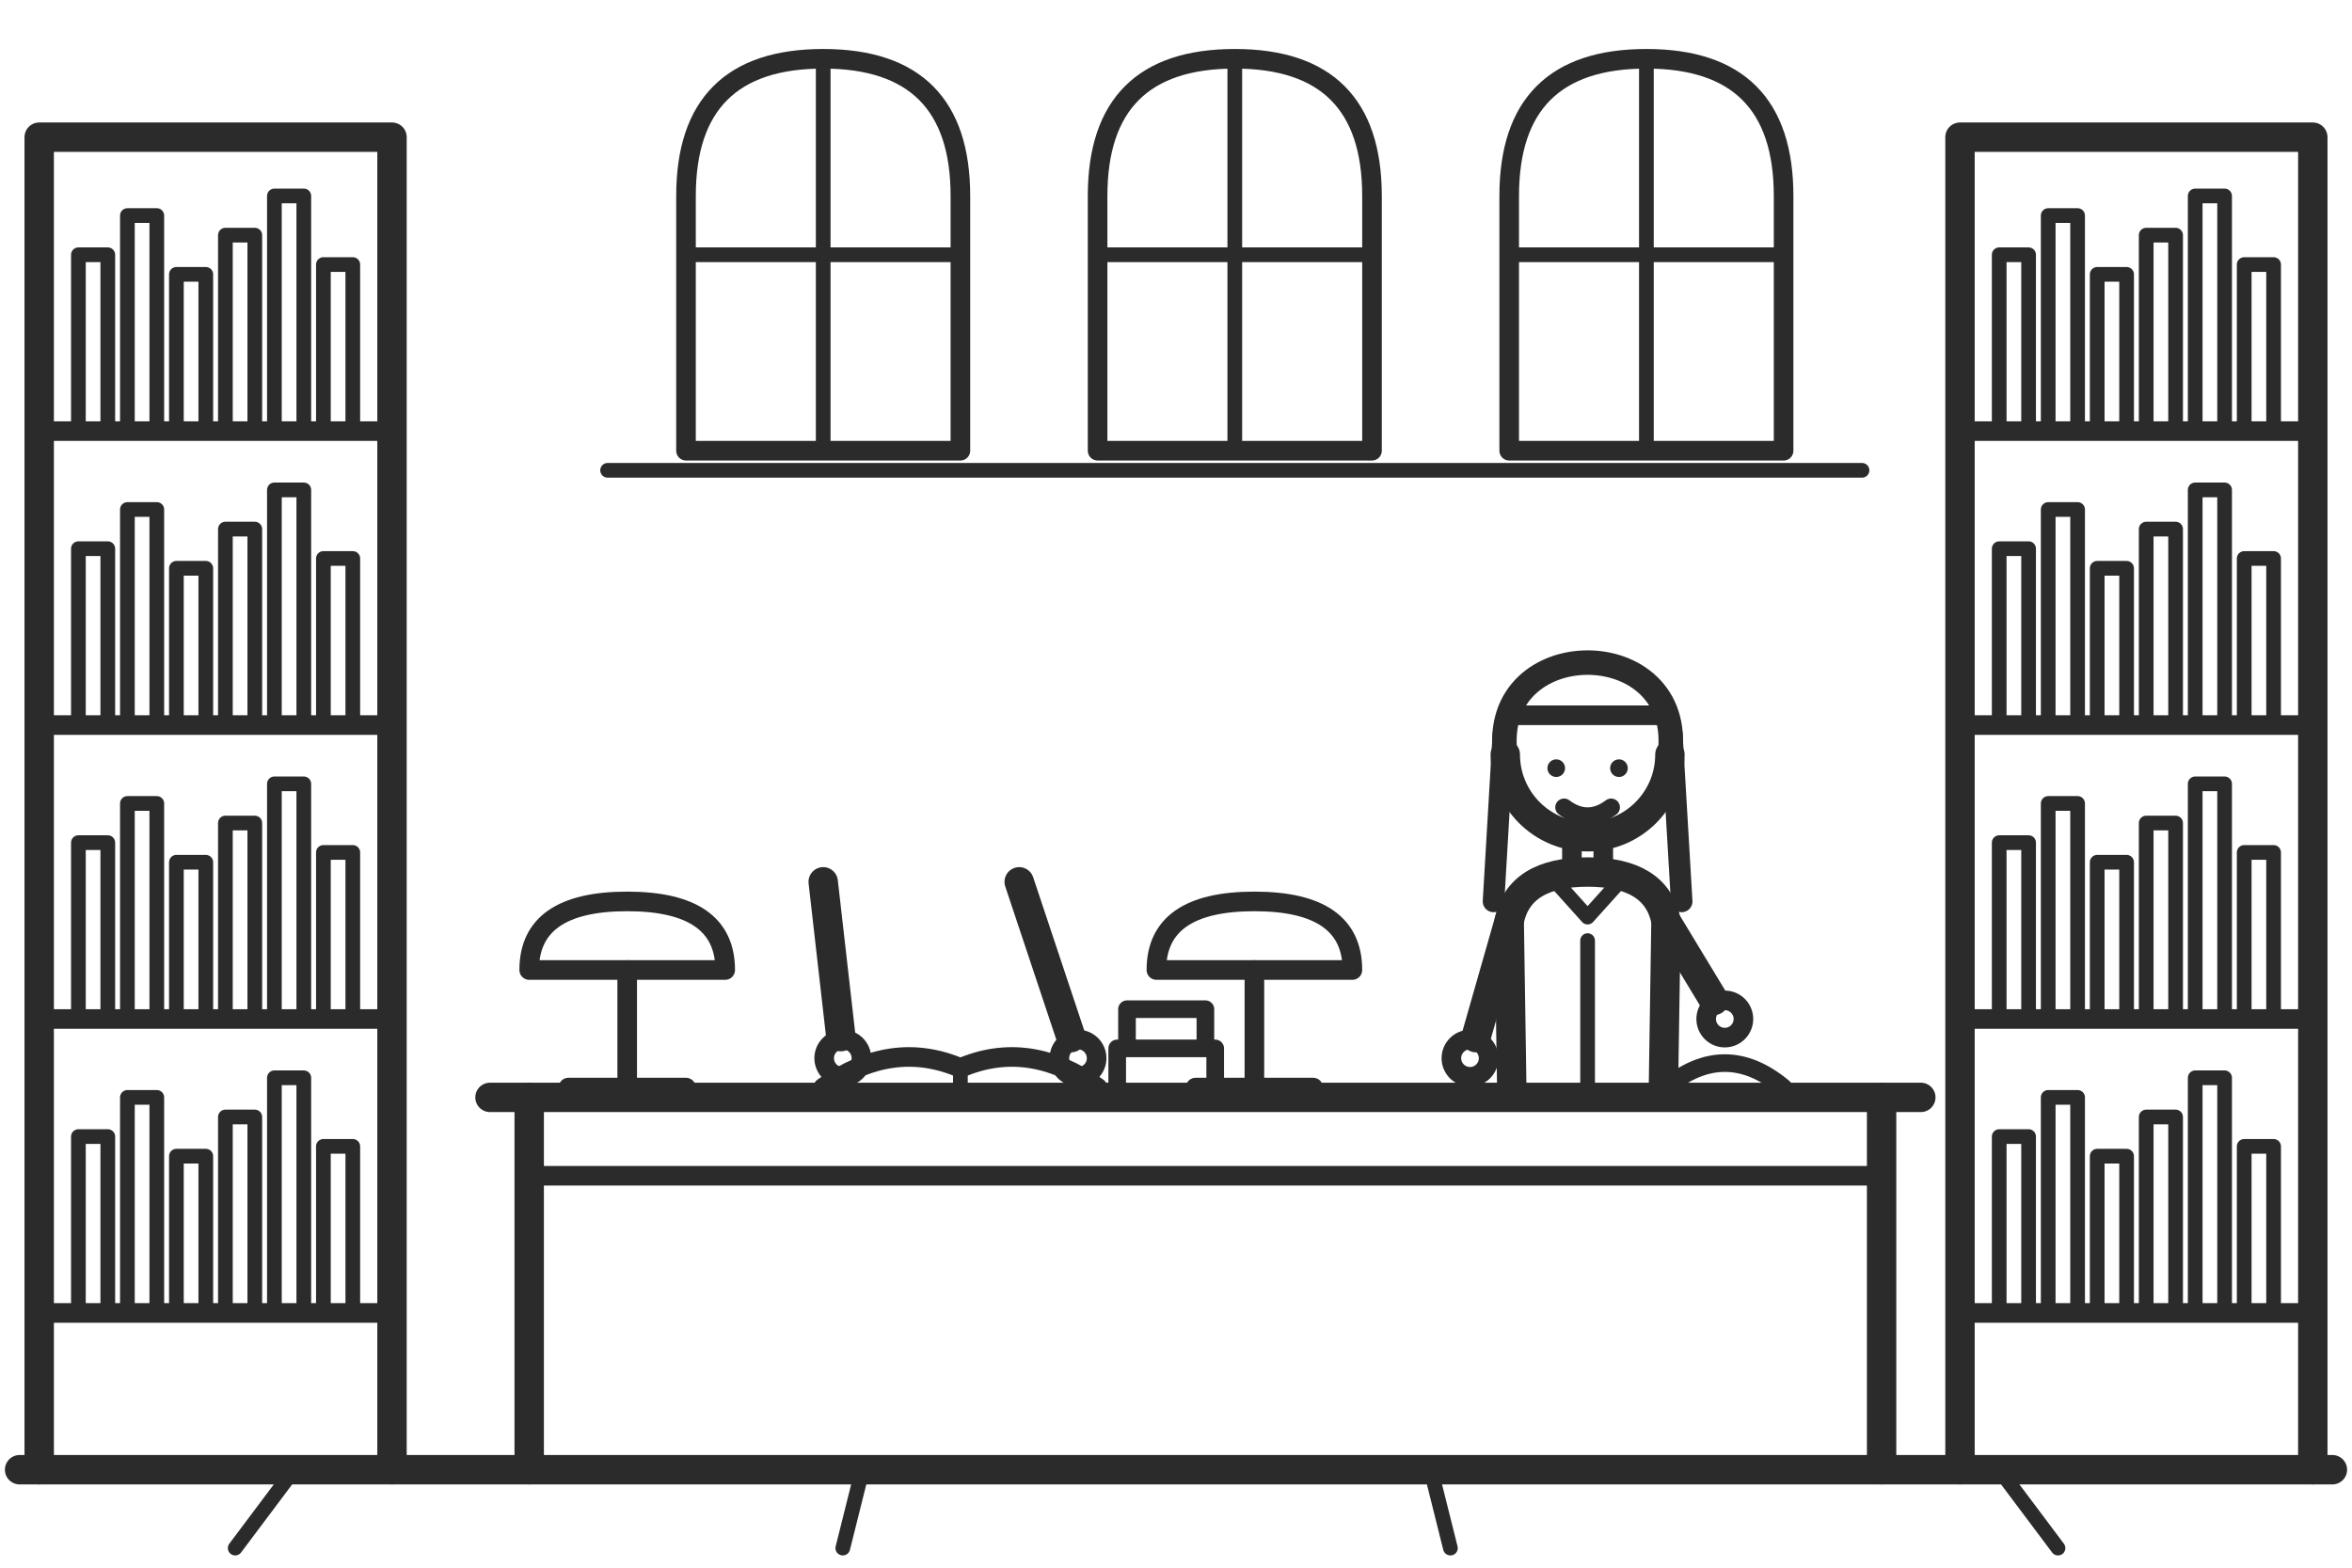
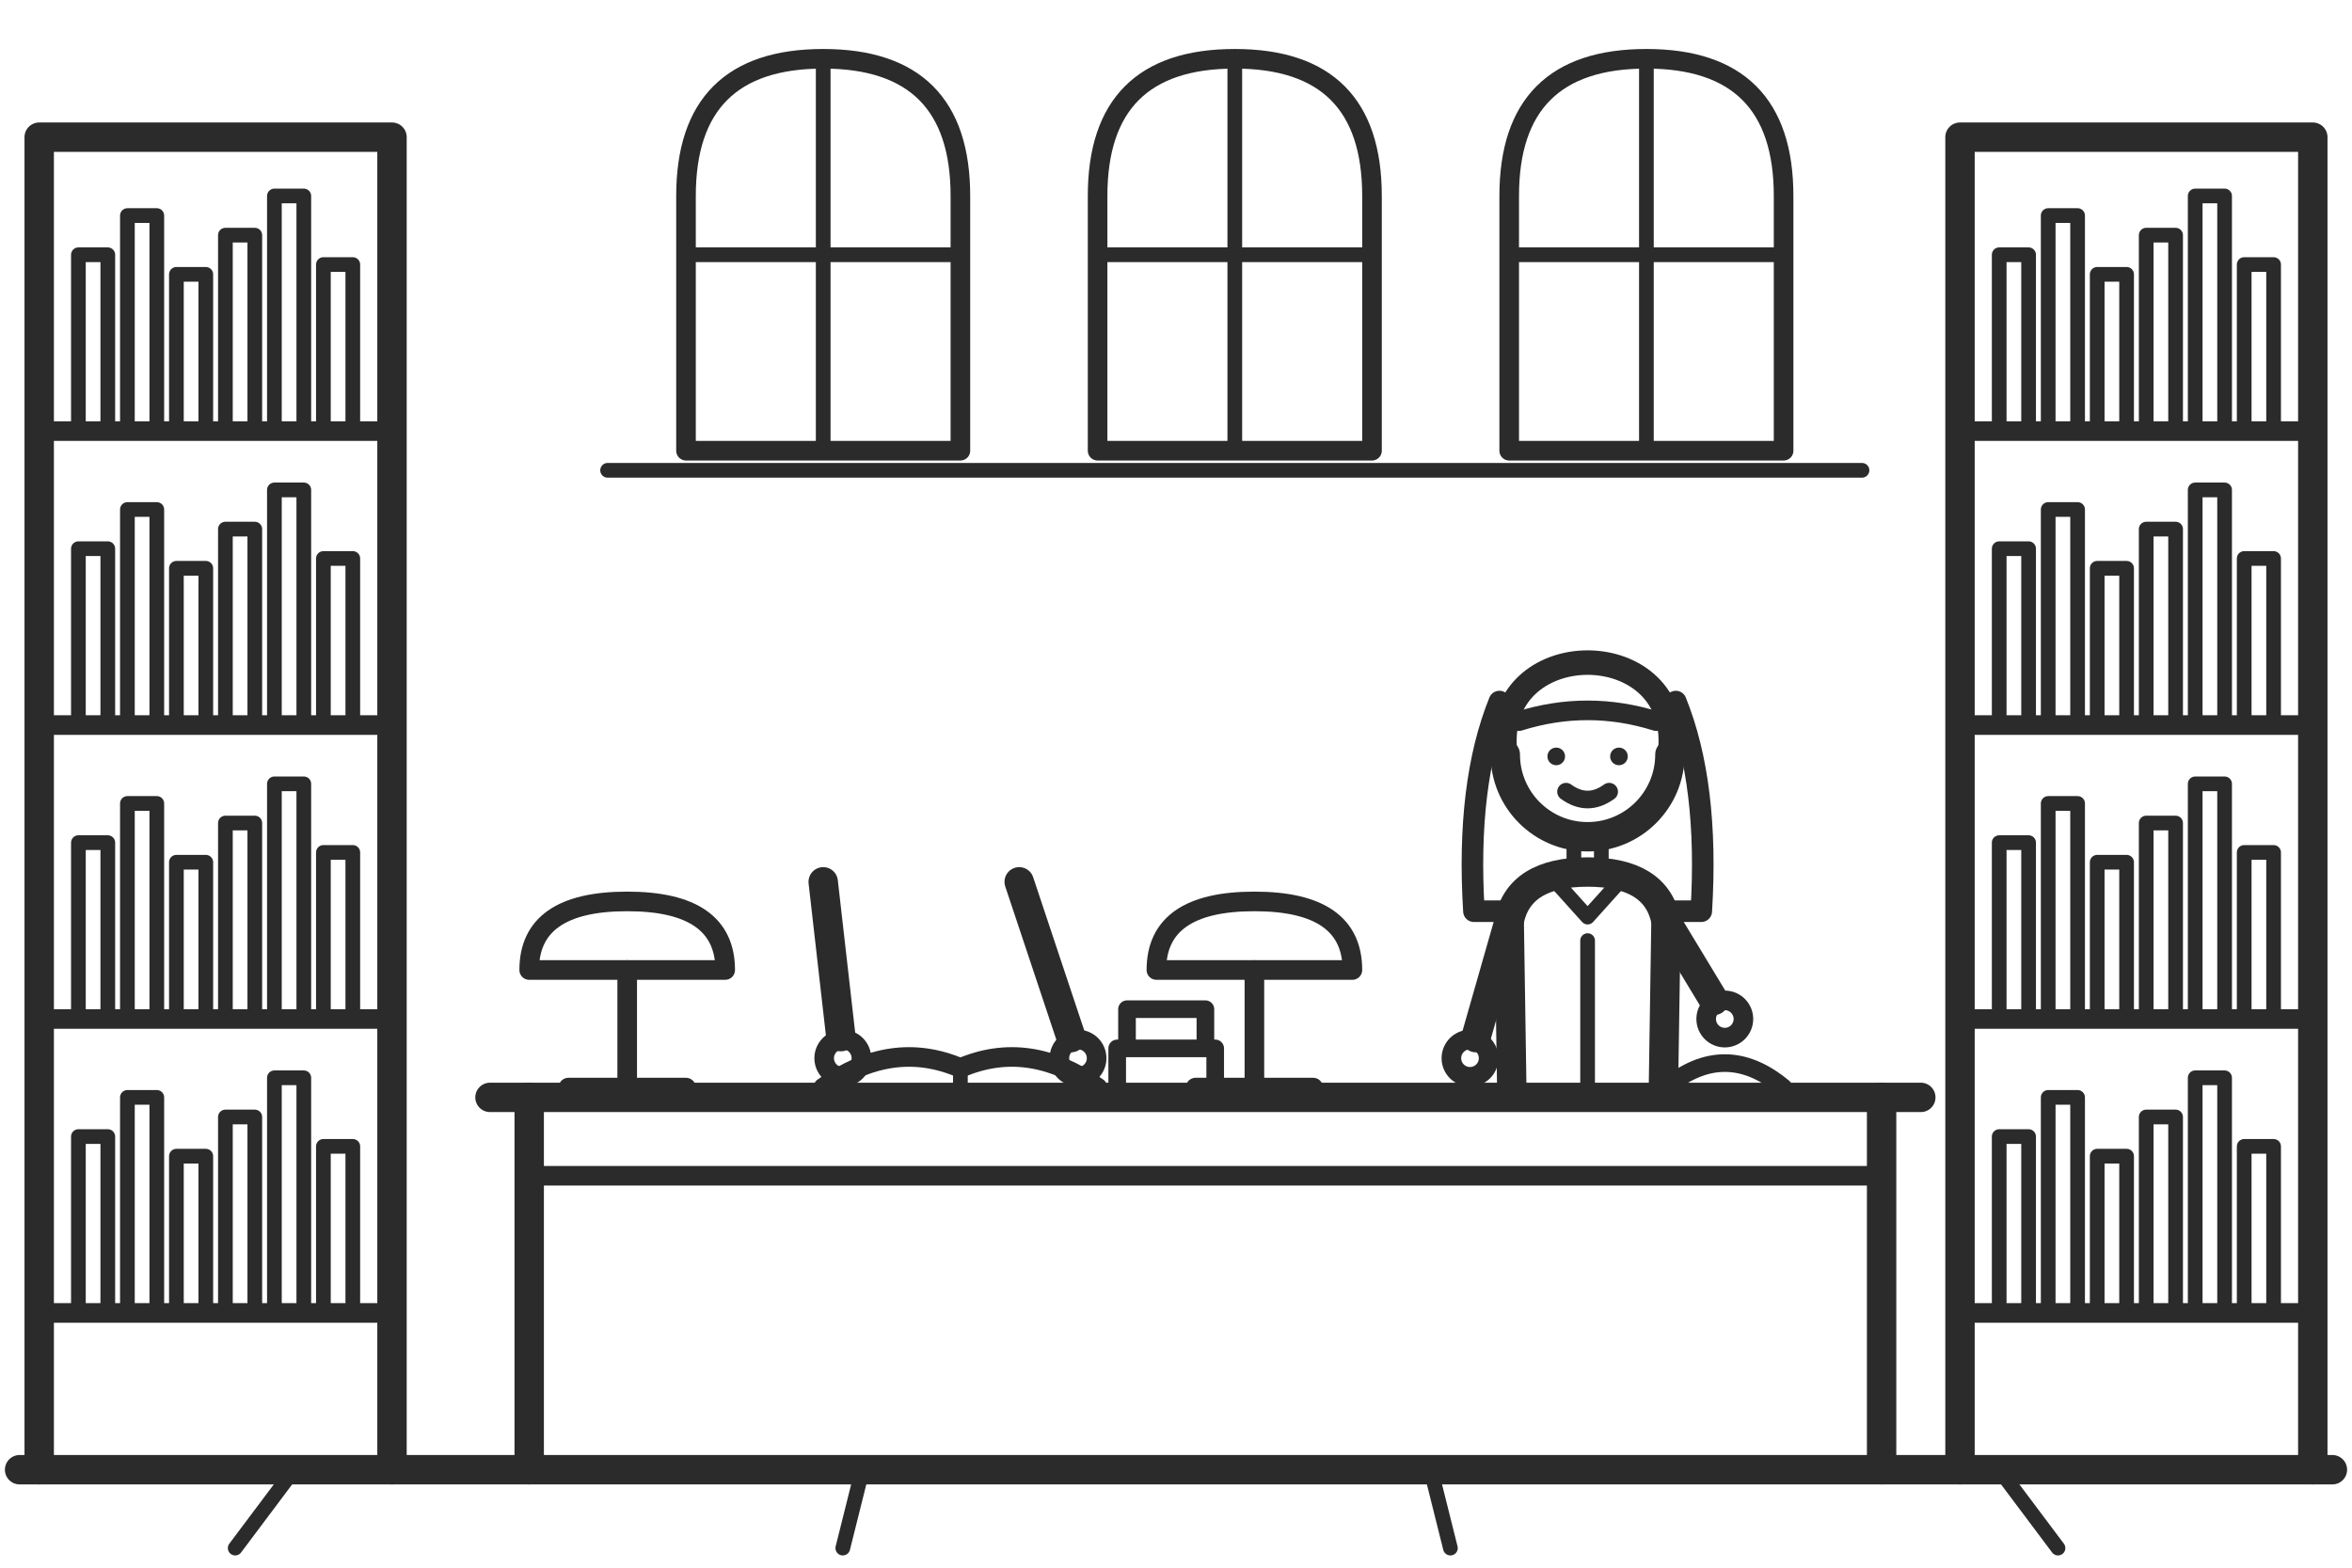
<svg xmlns="http://www.w3.org/2000/svg" viewBox="0 0 240 160">
  <defs>
    <clipPath id="L25-c1">
      <path d="M66 0 H118 V112 H66 Z" clip-rule="evenodd" />
    </clipPath>
    <clipPath id="L25-c2">
      <path d="M138 0 H190 V112 H138 Z" clip-rule="evenodd" />
    </clipPath>
  </defs>
  <g fill="none" stroke="#2b2b2b" stroke-width="3" stroke-linecap="round" stroke-linejoin="round">
    <path d="M70 46 V20 Q70 6 84 6 Q98 6 98 20 V46 Z" stroke-width="2" />
    <path d="M84 6 V46 M70 26 H98" stroke-width="1.5" />
    <path d="M112 46 V20 Q112 6 126 6 Q140 6 140 20 V46 Z" stroke-width="2" />
    <path d="M126 6 V46 M112 26 H140" stroke-width="1.5" />
    <path d="M154 46 V20 Q154 6 168 6 Q182 6 182 20 V46 Z" stroke-width="2" />
    <path d="M168 6 V46 M154 26 H182" stroke-width="1.5" />
    <path d="M62 48 H190" stroke-width="1.5" />
    <path d="M4 14 H40 M4 14 V150 M40 14 V150" />
    <path d="M4 44 H40" stroke-width="2" />
    <path d="M4 74 H40" stroke-width="2" />
    <path d="M4 104 H40" stroke-width="2" />
    <path d="M4 134 H40" stroke-width="2" />
    <path d="M8 44 V26 H11 V44 M13 44 V22 H16 V44 M18 44 V28 H21 V44 M23 44 V24 H26 V44 M28 44 V20 H31 V44 M33 44 V27 H36 V44" stroke-width="1.5" />
    <path d="M8 74 V56 H11 V74 M13 74 V52 H16 V74 M18 74 V58 H21 V74 M23 74 V54 H26 V74 M28 74 V50 H31 V74 M33 74 V57 H36 V74" stroke-width="1.5" />
    <path d="M8 104 V86 H11 V104 M13 104 V82 H16 V104 M18 104 V88 H21 V104 M23 104 V84 H26 V104 M28 104 V80 H31 V104 M33 104 V87 H36 V104" stroke-width="1.5" />
    <path d="M8 134 V116 H11 V134 M13 134 V112 H16 V134 M18 134 V118 H21 V134 M23 134 V114 H26 V134 M28 134 V110 H31 V134 M33 134 V117 H36 V134" stroke-width="1.5" />
    <path d="M200 14 H236 M200 14 V150 M236 14 V150" />
    <path d="M200 44 H236" stroke-width="2" />
    <path d="M200 74 H236" stroke-width="2" />
    <path d="M200 104 H236" stroke-width="2" />
    <path d="M200 134 H236" stroke-width="2" />
    <path d="M204 44 V26 H207 V44 M209 44 V22 H212 V44 M214 44 V28 H217 V44 M219 44 V24 H222 V44 M224 44 V20 H227 V44 M229 44 V27 H232 V44" stroke-width="1.5" />
    <path d="M204 74 V56 H207 V74 M209 74 V52 H212 V74 M214 74 V58 H217 V74 M219 74 V54 H222 V74 M224 74 V50 H227 V74 M229 74 V57 H232 V74" stroke-width="1.5" />
    <path d="M204 104 V86 H207 V104 M209 104 V82 H212 V104 M214 104 V88 H217 V104 M219 104 V84 H222 V104 M224 104 V80 H227 V104 M229 104 V87 H232 V104" stroke-width="1.5" />
    <path d="M204 134 V116 H207 V134 M209 134 V112 H212 V134 M214 134 V118 H217 V134 M219 134 V114 H222 V134 M224 134 V110 H227 V134 M229 134 V117 H232 V134" stroke-width="1.5" />
    <g clip-path="url(#L25-c1)">
      <use href="#wang-noarms" x="74" y="60" width="40" height="100" />
    </g>
    <path d="M84 90 L85.8 105.8" />
    <circle cx="86" cy="108" r="1.9" stroke-width="2" />
    <path d="M104 90 L109.3 105.9" />
    <circle cx="110" cy="108" r="1.9" stroke-width="2" />
    <g clip-path="url(#L25-c2)">
      <g transform="translate(142 62)">
        <path d="M11.6 15 A8.4 8.4 0 1 0 28.4 15" />
        <path d="M11.6 15 C10 2.5 30 2.5 28.4 15" stroke-width="2.5" />
-         <path d="M12 11 H28" stroke-width="2" />
-         <path d="M11.4 13 L10.4 30 M28.6 13 L29.6 30" stroke-width="2.2" />
-         <circle cx="16.8" cy="16.4" r="0.9" fill="#2b2b2b" stroke="none" />
-         <circle cx="23.2" cy="16.4" r="0.9" fill="#2b2b2b" stroke="none" />
-         <path d="M17.6 20.4 Q20 22.2 22.4 20.4" stroke-width="1.8" />
-         <path d="M18.4 23.4 V26.6 M21.6 23.4 V26.6" stroke-width="2" />
+         <path d="M13 11.6 Q20 9.4 27 11.6" stroke-width="2" />
+         <path d="M11 9.6 Q7.6 18 8.4 31 H12 M29 9.6 Q32.4 18 31.6 31 H28" stroke-width="2.2" />
+         <circle cx="16.8" cy="15.2" r="0.9" fill="#2b2b2b" stroke="none" />
+         <circle cx="23.2" cy="15.2" r="0.9" fill="#2b2b2b" stroke="none" />
+         <path d="M17.8 18.8 Q20 20.4 22.2 18.8" stroke-width="1.8" />
+         <path d="M18.6 23.6 V26.6 M21.4 23.6 V26.6" stroke-width="1.5" />
        <path d="M12 32 Q13 27 20 27 Q27 27 28 32 L27.6 58 H12.4 Z" />
        <path d="M16.4 27.6 L20 31.6 L23.6 27.6" stroke-width="1.5" />
        <path d="M20 34 V56" stroke-width="1.5" />
        <path d="M12.4 58 L10.6 76 H29.4 L27.6 58" />
        <path d="M16 76 V96.5 M24 76 V96.5" stroke-width="2.5" />
        <path d="M13.6 97.6 H17.6 M22.4 97.6 H26.4" stroke-width="2.5" />
      </g>
    </g>
    <path d="M154 94 L150.6 105.9" />
    <circle cx="150" cy="108" r="1.9" stroke-width="2" />
    <path d="M170 94 L174.9 102.1" />
    <circle cx="176" cy="104" r="1.9" stroke-width="2" />
    <path d="M50 112 H196" />
    <path d="M54 112 V150 M192 112 V150" />
    <path d="M54 120 H192" stroke-width="2" />
    <path d="M84 111 Q91 106 98 109 Q105 106 112 111" stroke-width="2" />
    <path d="M98 109 V111" stroke-width="1.5" />
    <path d="M58 111 H70 M64 111 V99" stroke-width="2" />
    <path d="M54 99 Q54 92 64 92 Q74 92 74 99 Z" stroke-width="2" />
    <path d="M122 111 H134 M128 111 V99" stroke-width="2" />
    <path d="M118 99 Q118 92 128 92 Q138 92 138 99 Z" stroke-width="2" />
    <path d="M114 111 V107 H124 V111 M115 107 V103 H123 V107" stroke-width="1.8" />
    <path d="M170 111 Q176 106 182 111" stroke-width="1.8" />
    <path d="M2 150 H238" />
    <path d="M30 150 L24 158 M88 150 L86 158 M146 150 L148 158 M204 150 L210 158" stroke-width="1.5" />
  </g>
</svg>
